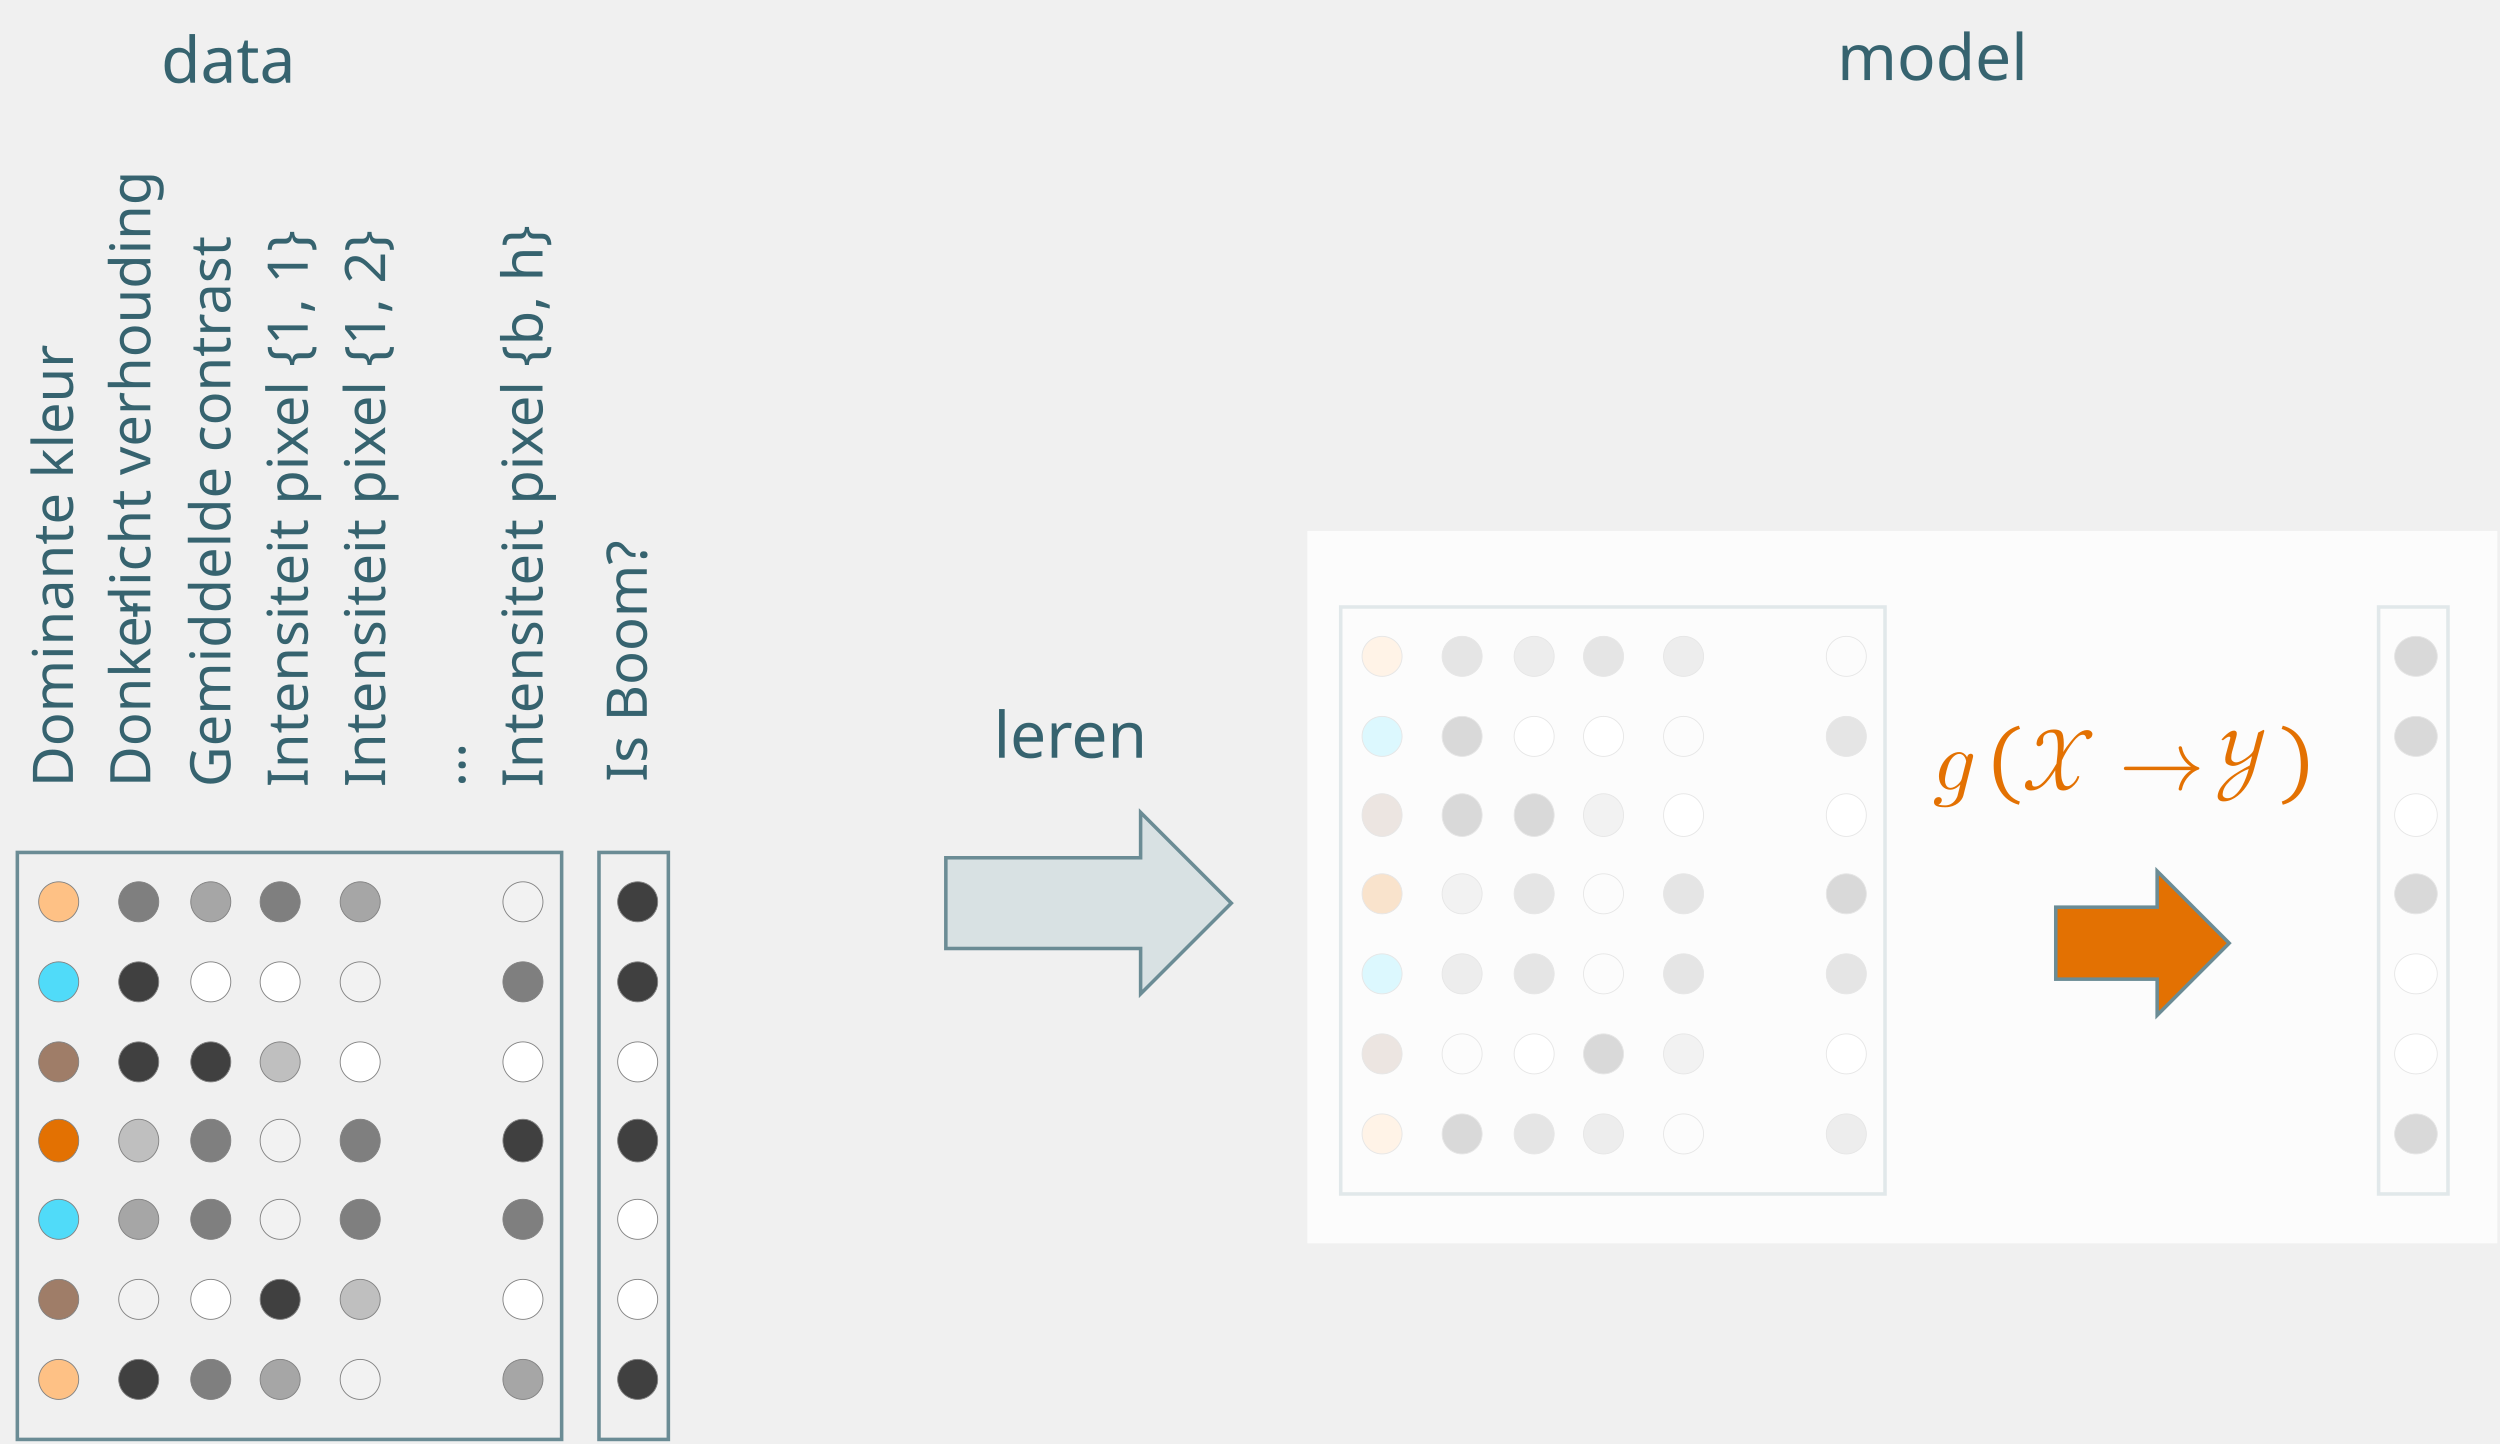
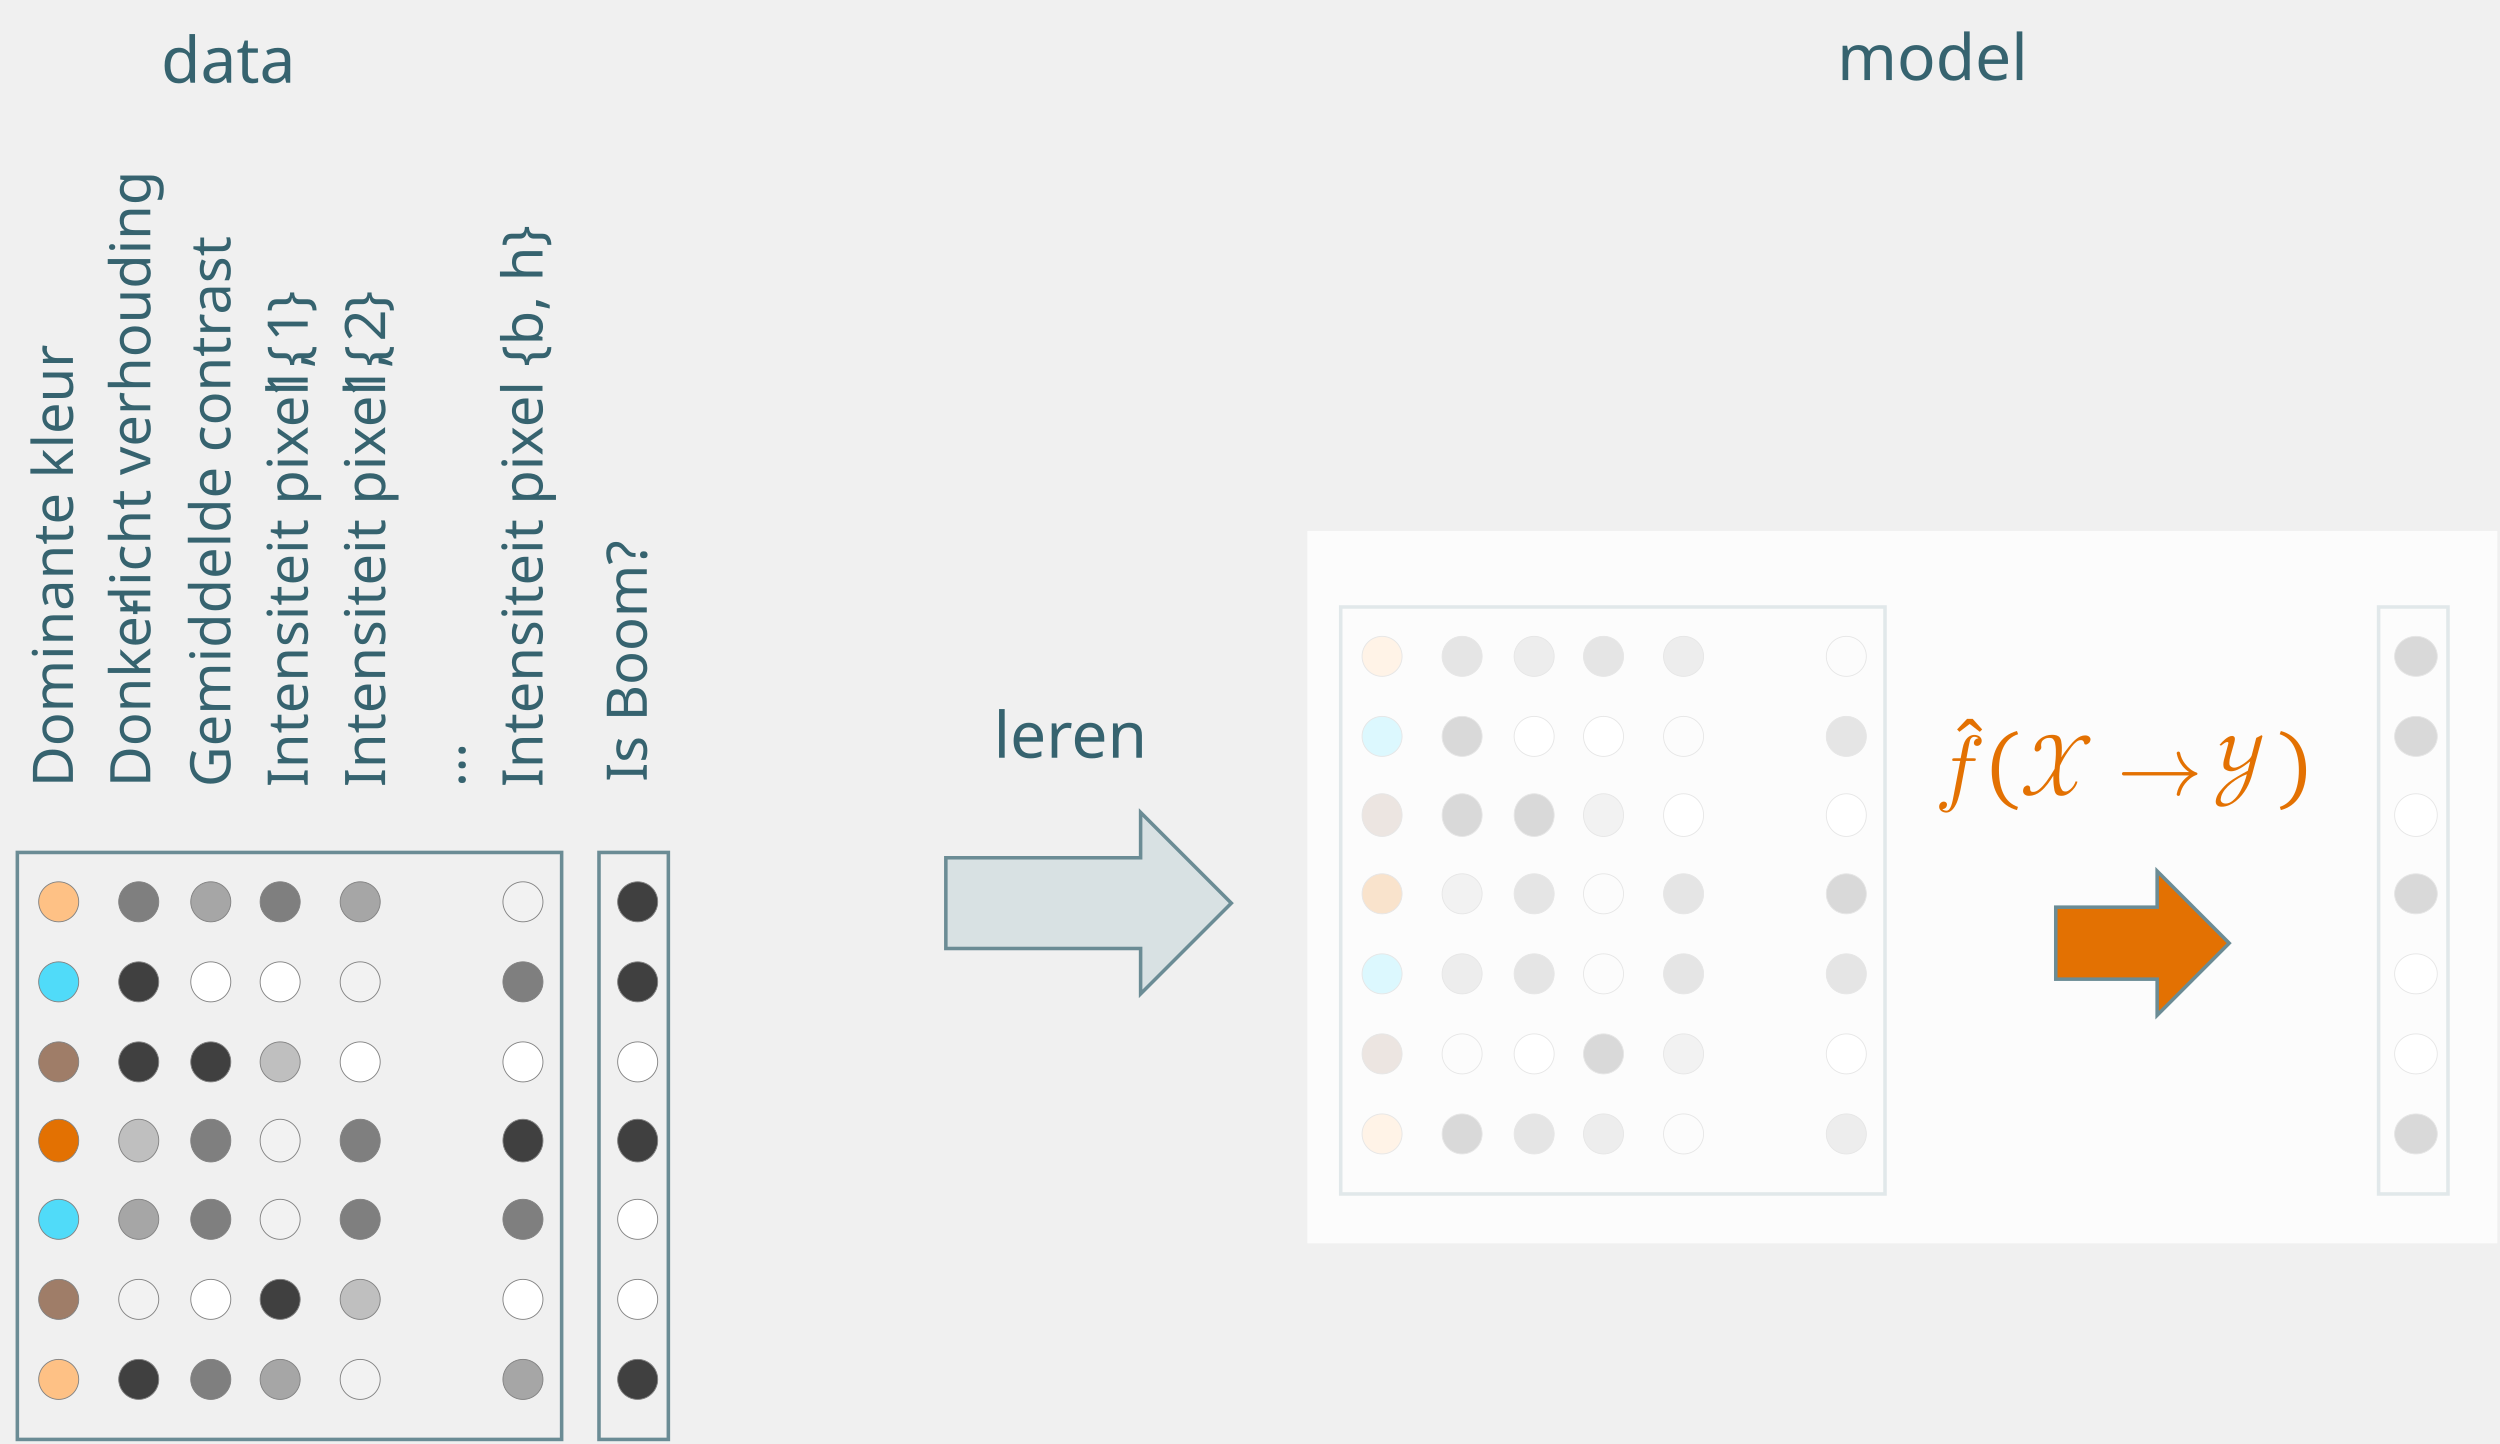
<svg xmlns="http://www.w3.org/2000/svg" width="937" height="541" overflow="hidden">
  <defs>
    <clipPath id="clip0">
-       <path d="M271 33 1208 33 1208 574 271 574Z" fill-rule="evenodd" clip-rule="evenodd" />
+       <rect x="271" y="33" width="937" height="541" />
    </clipPath>
  </defs>
  <g clip-path="url(#clip0)" transform="translate(-271 -33)">
    <rect x="277.5" y="352.5" width="204" height="220" stroke="#6B8C95" stroke-width="1.333" stroke-miterlimit="8" fill="none" />
    <text fill="#36636F" font-family="Calibri,Calibri_MSFontService,sans-serif" font-weight="400" font-size="21" transform="matrix(-1.83697e-16 -1 1 -1.83697e-16 298.329 328)">Dominante kleur<tspan x="-5.32721e-15" y="29">Donker</tspan>
-       <tspan x="63" y="29">-</tspan>
+       <tspan x="64" y="29">-</tspan>
      <tspan x="70" y="29">licht verhouding</tspan>
      <tspan x="-1.08381e-14" y="59">Gemiddelde contrast</tspan>
-       <tspan x="-1.61653e-14" y="88">Intensiteit pixel {1, 1}</tspan>
-       <tspan x="-2.14926e-14" y="117">Intensiteit pixel {1, 2}</tspan>
+       <tspan x="-1.61653e-14" y="88">Intensiteit pixel {</tspan>
+       <tspan x="146" y="88">1</tspan>
+       <tspan x="157" y="88">, </tspan>
+       <tspan x="167" y="88">1</tspan>
+       <tspan x="178" y="88">}</tspan>
+       <tspan x="-2.14926e-14" y="117">Intensiteit pixel {</tspan>
+       <tspan x="146" y="117">1</tspan>
+       <tspan x="157" y="117">, </tspan>
+       <tspan x="167" y="117">2</tspan>
+       <tspan x="178" y="117">}</tspan>
      <tspan x="-2.70035e-14" y="147">…</tspan>
      <tspan x="-3.23307e-14" y="176">Intensiteit pixel {b, h}</tspan>
    </text>
    <path d="M285.5 371C285.5 366.858 288.858 363.5 293 363.5 297.142 363.5 300.5 366.858 300.5 371 300.5 375.142 297.142 378.5 293 378.5 288.858 378.5 285.5 375.142 285.5 371Z" stroke="#7F7F7F" stroke-width="0.333" stroke-miterlimit="8" fill="#FEC185" fill-rule="evenodd" />
    <path d="M285.5 401C285.5 396.858 288.858 393.5 293 393.5 297.142 393.5 300.5 396.858 300.5 401 300.5 405.142 297.142 408.5 293 408.5 288.858 408.5 285.5 405.142 285.5 401Z" stroke="#7F7F7F" stroke-width="0.333" stroke-miterlimit="8" fill="#50DBF9" fill-rule="evenodd" />
    <path d="M285.5 431C285.5 426.858 288.858 423.5 293 423.5 297.142 423.5 300.5 426.858 300.5 431 300.5 435.142 297.142 438.5 293 438.5 288.858 438.5 285.5 435.142 285.5 431Z" stroke="#7F7F7F" stroke-width="0.333" stroke-miterlimit="8" fill="#9F7D68" fill-rule="evenodd" />
    <path d="M285.5 460.5C285.5 456.082 288.858 452.5 293 452.5 297.142 452.5 300.5 456.082 300.5 460.5 300.5 464.918 297.142 468.5 293 468.5 288.858 468.5 285.5 464.918 285.5 460.5Z" stroke="#7F7F7F" stroke-width="0.333" stroke-miterlimit="8" fill="#E37102" fill-rule="evenodd" />
    <path d="M285.5 490C285.5 485.858 288.858 482.5 293 482.5 297.142 482.5 300.5 485.858 300.5 490 300.5 494.142 297.142 497.5 293 497.5 288.858 497.5 285.5 494.142 285.5 490Z" stroke="#7F7F7F" stroke-width="0.333" stroke-miterlimit="8" fill="#50DBF9" fill-rule="evenodd" />
    <path d="M285.5 520C285.5 515.858 288.858 512.5 293 512.5 297.142 512.5 300.5 515.858 300.5 520 300.5 524.142 297.142 527.5 293 527.5 288.858 527.5 285.5 524.142 285.5 520Z" stroke="#7F7F7F" stroke-width="0.333" stroke-miterlimit="8" fill="#9F7D68" fill-rule="evenodd" />
    <path d="M285.5 550C285.5 545.858 288.858 542.5 293 542.5 297.142 542.5 300.5 545.858 300.5 550 300.5 554.142 297.142 557.5 293 557.5 288.858 557.5 285.5 554.142 285.5 550Z" stroke="#7F7F7F" stroke-width="0.333" stroke-miterlimit="8" fill="#FEC185" fill-rule="evenodd" />
    <path d="M315.5 371C315.5 366.858 318.858 363.5 323 363.5 327.142 363.5 330.5 366.858 330.5 371 330.5 375.142 327.142 378.5 323 378.5 318.858 378.5 315.5 375.142 315.5 371Z" stroke="#7F7F7F" stroke-width="0.333" stroke-miterlimit="8" fill="#7F7F7F" fill-rule="evenodd" />
    <path d="M315.5 401C315.5 396.858 318.858 393.5 323 393.5 327.142 393.5 330.5 396.858 330.5 401 330.5 405.142 327.142 408.5 323 408.5 318.858 408.5 315.5 405.142 315.5 401Z" stroke="#7F7F7F" stroke-width="0.333" stroke-miterlimit="8" fill="#404040" fill-rule="evenodd" />
    <path d="M315.5 431C315.5 426.858 318.858 423.5 323 423.5 327.142 423.5 330.5 426.858 330.5 431 330.5 435.142 327.142 438.5 323 438.5 318.858 438.5 315.5 435.142 315.5 431Z" stroke="#7F7F7F" stroke-width="0.333" stroke-miterlimit="8" fill="#404040" fill-rule="evenodd" />
    <path d="M315.5 460.5C315.5 456.082 318.858 452.5 323 452.5 327.142 452.5 330.5 456.082 330.5 460.5 330.5 464.918 327.142 468.5 323 468.5 318.858 468.5 315.5 464.918 315.5 460.5Z" stroke="#7F7F7F" stroke-width="0.333" stroke-miterlimit="8" fill="#BFBFBF" fill-rule="evenodd" />
    <path d="M315.5 490C315.5 485.858 318.858 482.5 323 482.5 327.142 482.5 330.5 485.858 330.5 490 330.5 494.142 327.142 497.5 323 497.5 318.858 497.5 315.5 494.142 315.5 490Z" stroke="#7F7F7F" stroke-width="0.333" stroke-miterlimit="8" fill="#A6A6A6" fill-rule="evenodd" />
    <path d="M315.5 520C315.5 515.858 318.858 512.5 323 512.5 327.142 512.5 330.5 515.858 330.5 520 330.5 524.142 327.142 527.5 323 527.5 318.858 527.5 315.5 524.142 315.5 520Z" stroke="#7F7F7F" stroke-width="0.333" stroke-miterlimit="8" fill="#F2F2F2" fill-rule="evenodd" />
    <path d="M315.5 550C315.5 545.858 318.858 542.5 323 542.5 327.142 542.5 330.5 545.858 330.5 550 330.5 554.142 327.142 557.5 323 557.5 318.858 557.5 315.5 554.142 315.5 550Z" stroke="#7F7F7F" stroke-width="0.333" stroke-miterlimit="8" fill="#404040" fill-rule="evenodd" />
    <path d="M342.5 371C342.5 366.858 345.858 363.5 350 363.5 354.142 363.5 357.5 366.858 357.5 371 357.5 375.142 354.142 378.5 350 378.5 345.858 378.5 342.5 375.142 342.5 371Z" stroke="#7F7F7F" stroke-width="0.333" stroke-miterlimit="8" fill="#A6A6A6" fill-rule="evenodd" />
    <path d="M342.5 401C342.5 396.858 345.858 393.5 350 393.5 354.142 393.5 357.5 396.858 357.5 401 357.5 405.142 354.142 408.5 350 408.5 345.858 408.5 342.5 405.142 342.5 401Z" stroke="#7F7F7F" stroke-width="0.333" stroke-miterlimit="8" fill="#FFFFFF" fill-rule="evenodd" />
    <path d="M342.5 431C342.5 426.858 345.858 423.5 350 423.5 354.142 423.5 357.5 426.858 357.5 431 357.5 435.142 354.142 438.5 350 438.5 345.858 438.5 342.5 435.142 342.5 431Z" stroke="#7F7F7F" stroke-width="0.333" stroke-miterlimit="8" fill="#404040" fill-rule="evenodd" />
    <path d="M342.5 460.5C342.5 456.082 345.858 452.5 350 452.5 354.142 452.5 357.5 456.082 357.5 460.5 357.5 464.918 354.142 468.5 350 468.5 345.858 468.5 342.5 464.918 342.5 460.5Z" stroke="#7F7F7F" stroke-width="0.333" stroke-miterlimit="8" fill="#7F7F7F" fill-rule="evenodd" />
    <path d="M342.5 490C342.5 485.858 345.858 482.5 350 482.5 354.142 482.5 357.5 485.858 357.5 490 357.5 494.142 354.142 497.5 350 497.5 345.858 497.5 342.5 494.142 342.5 490Z" stroke="#7F7F7F" stroke-width="0.333" stroke-miterlimit="8" fill="#7F7F7F" fill-rule="evenodd" />
    <path d="M342.5 520C342.5 515.858 345.858 512.5 350 512.5 354.142 512.5 357.5 515.858 357.5 520 357.5 524.142 354.142 527.5 350 527.5 345.858 527.5 342.5 524.142 342.5 520Z" stroke="#7F7F7F" stroke-width="0.333" stroke-miterlimit="8" fill="#FFFFFF" fill-rule="evenodd" />
    <path d="M342.5 550C342.5 545.858 345.858 542.5 350 542.5 354.142 542.5 357.5 545.858 357.5 550 357.5 554.142 354.142 557.5 350 557.5 345.858 557.5 342.5 554.142 342.5 550Z" stroke="#7F7F7F" stroke-width="0.333" stroke-miterlimit="8" fill="#7F7F7F" fill-rule="evenodd" />
    <path d="M368.5 371C368.5 366.858 371.858 363.5 376 363.5 380.142 363.5 383.5 366.858 383.5 371 383.5 375.142 380.142 378.5 376 378.5 371.858 378.5 368.5 375.142 368.5 371Z" stroke="#7F7F7F" stroke-width="0.333" stroke-miterlimit="8" fill="#7F7F7F" fill-rule="evenodd" />
    <path d="M368.5 401C368.5 396.858 371.858 393.5 376 393.5 380.142 393.5 383.5 396.858 383.5 401 383.5 405.142 380.142 408.5 376 408.5 371.858 408.5 368.5 405.142 368.5 401Z" stroke="#7F7F7F" stroke-width="0.333" stroke-miterlimit="8" fill="#FFFFFF" fill-rule="evenodd" />
    <path d="M368.5 431C368.5 426.858 371.858 423.5 376 423.5 380.142 423.5 383.5 426.858 383.5 431 383.5 435.142 380.142 438.5 376 438.5 371.858 438.5 368.5 435.142 368.5 431Z" stroke="#7F7F7F" stroke-width="0.333" stroke-miterlimit="8" fill="#BFBFBF" fill-rule="evenodd" />
    <path d="M368.5 460.5C368.5 456.082 371.858 452.5 376 452.5 380.142 452.5 383.5 456.082 383.5 460.5 383.5 464.918 380.142 468.5 376 468.5 371.858 468.5 368.5 464.918 368.5 460.5Z" stroke="#7F7F7F" stroke-width="0.333" stroke-miterlimit="8" fill="#F2F2F2" fill-rule="evenodd" />
    <path d="M368.5 490C368.5 485.858 371.858 482.5 376 482.5 380.142 482.5 383.5 485.858 383.5 490 383.5 494.142 380.142 497.5 376 497.5 371.858 497.5 368.5 494.142 368.5 490Z" stroke="#7F7F7F" stroke-width="0.333" stroke-miterlimit="8" fill="#F2F2F2" fill-rule="evenodd" />
    <path d="M368.5 520C368.5 515.858 371.858 512.5 376 512.5 380.142 512.5 383.5 515.858 383.5 520 383.5 524.142 380.142 527.5 376 527.5 371.858 527.5 368.5 524.142 368.5 520Z" stroke="#7F7F7F" stroke-width="0.333" stroke-miterlimit="8" fill="#404040" fill-rule="evenodd" />
    <path d="M368.5 550C368.5 545.858 371.858 542.5 376 542.5 380.142 542.5 383.5 545.858 383.5 550 383.5 554.142 380.142 557.5 376 557.5 371.858 557.5 368.5 554.142 368.5 550Z" stroke="#7F7F7F" stroke-width="0.333" stroke-miterlimit="8" fill="#A6A6A6" fill-rule="evenodd" />
    <path d="M398.5 371C398.5 366.858 401.858 363.5 406 363.5 410.142 363.5 413.5 366.858 413.5 371 413.5 375.142 410.142 378.5 406 378.5 401.858 378.5 398.5 375.142 398.5 371Z" stroke="#7F7F7F" stroke-width="0.333" stroke-miterlimit="8" fill="#A6A6A6" fill-rule="evenodd" />
    <path d="M398.5 401C398.5 396.858 401.858 393.5 406 393.5 410.142 393.5 413.5 396.858 413.5 401 413.5 405.142 410.142 408.5 406 408.5 401.858 408.5 398.5 405.142 398.5 401Z" stroke="#7F7F7F" stroke-width="0.333" stroke-miterlimit="8" fill="#F2F2F2" fill-rule="evenodd" />
    <path d="M398.5 431C398.5 426.858 401.858 423.5 406 423.5 410.142 423.5 413.5 426.858 413.5 431 413.5 435.142 410.142 438.5 406 438.5 401.858 438.5 398.5 435.142 398.5 431Z" stroke="#7F7F7F" stroke-width="0.333" stroke-miterlimit="8" fill="#FFFFFF" fill-rule="evenodd" />
    <path d="M398.5 460.5C398.5 456.082 401.858 452.5 406 452.5 410.142 452.5 413.5 456.082 413.5 460.5 413.5 464.918 410.142 468.5 406 468.5 401.858 468.5 398.5 464.918 398.5 460.5Z" stroke="#7F7F7F" stroke-width="0.333" stroke-miterlimit="8" fill="#7F7F7F" fill-rule="evenodd" />
    <path d="M398.5 490C398.5 485.858 401.858 482.5 406 482.5 410.142 482.5 413.5 485.858 413.5 490 413.5 494.142 410.142 497.5 406 497.5 401.858 497.5 398.5 494.142 398.5 490Z" stroke="#7F7F7F" stroke-width="0.333" stroke-miterlimit="8" fill="#7F7F7F" fill-rule="evenodd" />
    <path d="M398.5 520C398.5 515.858 401.858 512.5 406 512.5 410.142 512.5 413.5 515.858 413.5 520 413.5 524.142 410.142 527.5 406 527.5 401.858 527.5 398.5 524.142 398.5 520Z" stroke="#7F7F7F" stroke-width="0.333" stroke-miterlimit="8" fill="#BFBFBF" fill-rule="evenodd" />
    <path d="M398.5 550C398.5 545.858 401.858 542.5 406 542.5 410.142 542.5 413.5 545.858 413.5 550 413.5 554.142 410.142 557.5 406 557.5 401.858 557.5 398.5 554.142 398.5 550Z" stroke="#7F7F7F" stroke-width="0.333" stroke-miterlimit="8" fill="#F2F2F2" fill-rule="evenodd" />
    <path d="M459.5 371C459.5 366.858 462.858 363.5 467 363.5 471.142 363.5 474.5 366.858 474.5 371 474.5 375.142 471.142 378.5 467 378.5 462.858 378.5 459.5 375.142 459.5 371Z" stroke="#7F7F7F" stroke-width="0.333" stroke-miterlimit="8" fill="#F2F2F2" fill-rule="evenodd" />
    <path d="M459.5 401C459.5 396.858 462.858 393.5 467 393.5 471.142 393.5 474.5 396.858 474.5 401 474.5 405.142 471.142 408.5 467 408.5 462.858 408.5 459.5 405.142 459.5 401Z" stroke="#7F7F7F" stroke-width="0.333" stroke-miterlimit="8" fill="#7F7F7F" fill-rule="evenodd" />
    <path d="M459.5 431C459.5 426.858 462.858 423.5 467 423.5 471.142 423.5 474.5 426.858 474.5 431 474.5 435.142 471.142 438.5 467 438.5 462.858 438.5 459.5 435.142 459.5 431Z" stroke="#7F7F7F" stroke-width="0.333" stroke-miterlimit="8" fill="#FFFFFF" fill-rule="evenodd" />
    <path d="M459.5 460.5C459.5 456.082 462.858 452.5 467 452.5 471.142 452.5 474.5 456.082 474.5 460.5 474.5 464.918 471.142 468.5 467 468.5 462.858 468.5 459.5 464.918 459.5 460.5Z" stroke="#7F7F7F" stroke-width="0.333" stroke-miterlimit="8" fill="#404040" fill-rule="evenodd" />
    <path d="M459.5 490C459.5 485.858 462.858 482.5 467 482.5 471.142 482.5 474.5 485.858 474.5 490 474.5 494.142 471.142 497.5 467 497.5 462.858 497.5 459.5 494.142 459.5 490Z" stroke="#7F7F7F" stroke-width="0.333" stroke-miterlimit="8" fill="#7F7F7F" fill-rule="evenodd" />
    <path d="M459.5 520C459.5 515.858 462.858 512.5 467 512.5 471.142 512.5 474.5 515.858 474.5 520 474.5 524.142 471.142 527.5 467 527.5 462.858 527.5 459.5 524.142 459.5 520Z" stroke="#7F7F7F" stroke-width="0.333" stroke-miterlimit="8" fill="#FFFFFF" fill-rule="evenodd" />
    <path d="M459.5 550C459.5 545.858 462.858 542.5 467 542.5 471.142 542.5 474.5 545.858 474.5 550 474.5 554.142 471.142 557.5 467 557.5 462.858 557.5 459.5 554.142 459.5 550Z" stroke="#7F7F7F" stroke-width="0.333" stroke-miterlimit="8" fill="#A6A6A6" fill-rule="evenodd" />
    <path d="M625.5 354.5 698.5 354.5 698.5 337.5 732.5 371.5 698.5 405.5 698.5 388.5 625.5 388.5Z" stroke="#6B8C95" stroke-width="1.333" stroke-miterlimit="8" fill="#D8E1E3" fill-rule="evenodd" />
    <text fill="#36636F" font-family="Calibri,Calibri_MSFontService,sans-serif" font-weight="400" font-size="24" transform="translate(643.397 317)">leren<tspan x="-312.017" y="-253">data</tspan>
      <tspan x="316.158" y="-254">model</tspan>
    </text>
    <rect x="495.5" y="352.5" width="26" height="220" stroke="#6B8C95" stroke-width="1.333" stroke-miterlimit="8" fill="none" />
    <path d="M502.5 371C502.5 366.858 505.858 363.5 510 363.5 514.142 363.5 517.5 366.858 517.5 371 517.5 375.142 514.142 378.5 510 378.5 505.858 378.5 502.5 375.142 502.5 371Z" stroke="#7F7F7F" stroke-width="0.333" stroke-miterlimit="8" fill="#404040" fill-rule="evenodd" />
    <path d="M502.5 401C502.5 396.858 505.858 393.5 510 393.5 514.142 393.5 517.5 396.858 517.5 401 517.5 405.142 514.142 408.5 510 408.5 505.858 408.5 502.5 405.142 502.5 401Z" stroke="#7F7F7F" stroke-width="0.333" stroke-miterlimit="8" fill="#404040" fill-rule="evenodd" />
    <path d="M502.5 431C502.5 426.858 505.858 423.5 510 423.5 514.142 423.5 517.5 426.858 517.5 431 517.5 435.142 514.142 438.5 510 438.5 505.858 438.5 502.5 435.142 502.5 431Z" stroke="#7F7F7F" stroke-width="0.333" stroke-miterlimit="8" fill="#FFFFFF" fill-rule="evenodd" />
    <path d="M502.5 460.5C502.5 456.082 505.858 452.5 510 452.5 514.142 452.5 517.5 456.082 517.5 460.5 517.5 464.918 514.142 468.5 510 468.5 505.858 468.5 502.5 464.918 502.5 460.5Z" stroke="#7F7F7F" stroke-width="0.333" stroke-miterlimit="8" fill="#404040" fill-rule="evenodd" />
    <path d="M502.5 490C502.5 485.858 505.858 482.5 510 482.5 514.142 482.5 517.5 485.858 517.5 490 517.5 494.142 514.142 497.5 510 497.5 505.858 497.5 502.5 494.142 502.5 490Z" stroke="#7F7F7F" stroke-width="0.333" stroke-miterlimit="8" fill="#FFFFFF" fill-rule="evenodd" />
    <path d="M502.5 520C502.5 515.858 505.858 512.5 510 512.5 514.142 512.5 517.5 515.858 517.5 520 517.5 524.142 514.142 527.5 510 527.5 505.858 527.5 502.5 524.142 502.5 520Z" stroke="#7F7F7F" stroke-width="0.333" stroke-miterlimit="8" fill="#FFFFFF" fill-rule="evenodd" />
    <path d="M502.5 550C502.5 545.858 505.858 542.5 510 542.5 514.142 542.5 517.5 545.858 517.5 550 517.5 554.142 514.142 557.5 510 557.5 505.858 557.5 502.5 554.142 502.5 550Z" stroke="#7F7F7F" stroke-width="0.333" stroke-miterlimit="8" fill="#404040" fill-rule="evenodd" />
    <text fill="#36636F" font-family="Calibri,Calibri_MSFontService,sans-serif" font-weight="400" font-size="21" transform="matrix(-1.83697e-16 -1 1 -1.83697e-16 513.416 326)">Is Boom?</text>
    <rect x="773.5" y="260.5" width="204" height="220" stroke="#6B8C95" stroke-width="1.333" stroke-miterlimit="8" fill="none" />
    <path d="M781.5 279C781.5 274.858 784.858 271.5 789 271.5 793.142 271.5 796.5 274.858 796.5 279 796.5 283.142 793.142 286.5 789 286.5 784.858 286.5 781.5 283.142 781.5 279Z" stroke="#7F7F7F" stroke-width="0.333" stroke-miterlimit="8" fill="#FEC185" fill-rule="evenodd" />
    <path d="M781.5 309C781.5 304.858 784.858 301.5 789 301.5 793.142 301.5 796.5 304.858 796.5 309 796.5 313.142 793.142 316.5 789 316.5 784.858 316.5 781.5 313.142 781.5 309Z" stroke="#7F7F7F" stroke-width="0.333" stroke-miterlimit="8" fill="#50DBF9" fill-rule="evenodd" />
    <path d="M781.5 338.5C781.5 334.082 784.858 330.5 789 330.5 793.142 330.5 796.5 334.082 796.5 338.5 796.5 342.918 793.142 346.5 789 346.5 784.858 346.5 781.5 342.918 781.5 338.5Z" stroke="#7F7F7F" stroke-width="0.333" stroke-miterlimit="8" fill="#9F7D68" fill-rule="evenodd" />
    <path d="M781.5 368C781.5 363.858 784.858 360.5 789 360.5 793.142 360.5 796.5 363.858 796.5 368 796.5 372.142 793.142 375.5 789 375.5 784.858 375.5 781.5 372.142 781.5 368Z" stroke="#7F7F7F" stroke-width="0.333" stroke-miterlimit="8" fill="#E37102" fill-rule="evenodd" />
    <path d="M781.5 398C781.5 393.858 784.858 390.5 789 390.5 793.142 390.5 796.5 393.858 796.5 398 796.5 402.142 793.142 405.5 789 405.5 784.858 405.5 781.5 402.142 781.5 398Z" stroke="#7F7F7F" stroke-width="0.333" stroke-miterlimit="8" fill="#50DBF9" fill-rule="evenodd" />
    <path d="M781.5 428C781.5 423.858 784.858 420.5 789 420.5 793.142 420.5 796.5 423.858 796.5 428 796.5 432.142 793.142 435.5 789 435.5 784.858 435.5 781.5 432.142 781.5 428Z" stroke="#7F7F7F" stroke-width="0.333" stroke-miterlimit="8" fill="#9F7D68" fill-rule="evenodd" />
    <path d="M781.5 458C781.5 453.858 784.858 450.5 789 450.5 793.142 450.5 796.5 453.858 796.5 458 796.5 462.142 793.142 465.5 789 465.5 784.858 465.5 781.5 462.142 781.5 458Z" stroke="#7F7F7F" stroke-width="0.333" stroke-miterlimit="8" fill="#FEC185" fill-rule="evenodd" />
    <path d="M811.5 279C811.5 274.858 814.858 271.5 819 271.5 823.142 271.5 826.5 274.858 826.5 279 826.5 283.142 823.142 286.5 819 286.5 814.858 286.5 811.5 283.142 811.5 279Z" stroke="#7F7F7F" stroke-width="0.333" stroke-miterlimit="8" fill="#7F7F7F" fill-rule="evenodd" />
    <path d="M811.5 309C811.5 304.858 814.858 301.5 819 301.5 823.142 301.5 826.5 304.858 826.5 309 826.5 313.142 823.142 316.5 819 316.5 814.858 316.5 811.5 313.142 811.5 309Z" stroke="#7F7F7F" stroke-width="0.333" stroke-miterlimit="8" fill="#404040" fill-rule="evenodd" />
    <path d="M811.5 338.5C811.5 334.082 814.858 330.5 819 330.5 823.142 330.5 826.5 334.082 826.5 338.5 826.5 342.918 823.142 346.5 819 346.5 814.858 346.5 811.5 342.918 811.5 338.5Z" stroke="#7F7F7F" stroke-width="0.333" stroke-miterlimit="8" fill="#404040" fill-rule="evenodd" />
    <path d="M811.5 368C811.5 363.858 814.858 360.5 819 360.5 823.142 360.5 826.5 363.858 826.5 368 826.5 372.142 823.142 375.5 819 375.5 814.858 375.5 811.5 372.142 811.5 368Z" stroke="#7F7F7F" stroke-width="0.333" stroke-miterlimit="8" fill="#BFBFBF" fill-rule="evenodd" />
    <path d="M811.5 398C811.5 393.858 814.858 390.5 819 390.5 823.142 390.5 826.5 393.858 826.5 398 826.5 402.142 823.142 405.5 819 405.5 814.858 405.5 811.5 402.142 811.5 398Z" stroke="#7F7F7F" stroke-width="0.333" stroke-miterlimit="8" fill="#A6A6A6" fill-rule="evenodd" />
    <path d="M811.5 428C811.5 423.858 814.858 420.5 819 420.5 823.142 420.5 826.5 423.858 826.5 428 826.5 432.142 823.142 435.5 819 435.5 814.858 435.5 811.5 432.142 811.5 428Z" stroke="#7F7F7F" stroke-width="0.333" stroke-miterlimit="8" fill="#F2F2F2" fill-rule="evenodd" />
    <path d="M811.5 458C811.5 453.858 814.858 450.5 819 450.5 823.142 450.5 826.5 453.858 826.5 458 826.5 462.142 823.142 465.5 819 465.5 814.858 465.5 811.5 462.142 811.5 458Z" stroke="#7F7F7F" stroke-width="0.333" stroke-miterlimit="8" fill="#404040" fill-rule="evenodd" />
    <path d="M838.5 279C838.5 274.858 841.858 271.5 846 271.5 850.142 271.5 853.5 274.858 853.5 279 853.5 283.142 850.142 286.5 846 286.5 841.858 286.5 838.5 283.142 838.5 279Z" stroke="#7F7F7F" stroke-width="0.333" stroke-miterlimit="8" fill="#A6A6A6" fill-rule="evenodd" />
    <path d="M838.5 309C838.5 304.858 841.858 301.5 846 301.5 850.142 301.5 853.5 304.858 853.5 309 853.5 313.142 850.142 316.5 846 316.5 841.858 316.5 838.5 313.142 838.5 309Z" stroke="#7F7F7F" stroke-width="0.333" stroke-miterlimit="8" fill="#FFFFFF" fill-rule="evenodd" />
    <path d="M838.5 338.5C838.5 334.082 841.858 330.5 846 330.5 850.142 330.5 853.5 334.082 853.5 338.5 853.5 342.918 850.142 346.5 846 346.5 841.858 346.5 838.5 342.918 838.5 338.5Z" stroke="#7F7F7F" stroke-width="0.333" stroke-miterlimit="8" fill="#404040" fill-rule="evenodd" />
    <path d="M838.5 368C838.5 363.858 841.858 360.5 846 360.5 850.142 360.5 853.5 363.858 853.5 368 853.5 372.142 850.142 375.5 846 375.5 841.858 375.5 838.5 372.142 838.5 368Z" stroke="#7F7F7F" stroke-width="0.333" stroke-miterlimit="8" fill="#7F7F7F" fill-rule="evenodd" />
    <path d="M838.5 398C838.5 393.858 841.858 390.5 846 390.5 850.142 390.5 853.5 393.858 853.5 398 853.5 402.142 850.142 405.5 846 405.5 841.858 405.5 838.5 402.142 838.5 398Z" stroke="#7F7F7F" stroke-width="0.333" stroke-miterlimit="8" fill="#7F7F7F" fill-rule="evenodd" />
    <path d="M838.5 428C838.5 423.858 841.858 420.5 846 420.5 850.142 420.5 853.5 423.858 853.5 428 853.5 432.142 850.142 435.5 846 435.5 841.858 435.5 838.5 432.142 838.5 428Z" stroke="#7F7F7F" stroke-width="0.333" stroke-miterlimit="8" fill="#FFFFFF" fill-rule="evenodd" />
    <path d="M838.5 458C838.5 453.858 841.858 450.5 846 450.5 850.142 450.5 853.5 453.858 853.5 458 853.5 462.142 850.142 465.5 846 465.5 841.858 465.5 838.5 462.142 838.5 458Z" stroke="#7F7F7F" stroke-width="0.333" stroke-miterlimit="8" fill="#7F7F7F" fill-rule="evenodd" />
    <path d="M864.5 279C864.5 274.858 867.858 271.5 872 271.5 876.142 271.5 879.5 274.858 879.5 279 879.5 283.142 876.142 286.5 872 286.5 867.858 286.5 864.5 283.142 864.5 279Z" stroke="#7F7F7F" stroke-width="0.333" stroke-miterlimit="8" fill="#7F7F7F" fill-rule="evenodd" />
    <path d="M864.5 309C864.5 304.858 867.858 301.5 872 301.5 876.142 301.5 879.5 304.858 879.5 309 879.5 313.142 876.142 316.5 872 316.5 867.858 316.5 864.5 313.142 864.5 309Z" stroke="#7F7F7F" stroke-width="0.333" stroke-miterlimit="8" fill="#FFFFFF" fill-rule="evenodd" />
    <path d="M864.5 338.5C864.5 334.082 867.858 330.5 872 330.5 876.142 330.5 879.5 334.082 879.5 338.5 879.5 342.918 876.142 346.5 872 346.5 867.858 346.5 864.5 342.918 864.5 338.5Z" stroke="#7F7F7F" stroke-width="0.333" stroke-miterlimit="8" fill="#BFBFBF" fill-rule="evenodd" />
    <path d="M864.5 368C864.5 363.858 867.858 360.5 872 360.5 876.142 360.5 879.5 363.858 879.5 368 879.5 372.142 876.142 375.5 872 375.5 867.858 375.5 864.5 372.142 864.5 368Z" stroke="#7F7F7F" stroke-width="0.333" stroke-miterlimit="8" fill="#F2F2F2" fill-rule="evenodd" />
    <path d="M864.5 398C864.5 393.858 867.858 390.5 872 390.5 876.142 390.5 879.5 393.858 879.5 398 879.5 402.142 876.142 405.5 872 405.5 867.858 405.5 864.5 402.142 864.5 398Z" stroke="#7F7F7F" stroke-width="0.333" stroke-miterlimit="8" fill="#F2F2F2" fill-rule="evenodd" />
    <path d="M864.5 428C864.5 423.858 867.858 420.5 872 420.5 876.142 420.5 879.5 423.858 879.5 428 879.5 432.142 876.142 435.5 872 435.5 867.858 435.5 864.5 432.142 864.5 428Z" stroke="#7F7F7F" stroke-width="0.333" stroke-miterlimit="8" fill="#404040" fill-rule="evenodd" />
    <path d="M864.5 458C864.5 453.858 867.858 450.5 872 450.5 876.142 450.5 879.5 453.858 879.5 458 879.5 462.142 876.142 465.5 872 465.5 867.858 465.5 864.5 462.142 864.5 458Z" stroke="#7F7F7F" stroke-width="0.333" stroke-miterlimit="8" fill="#A6A6A6" fill-rule="evenodd" />
    <path d="M894.5 279C894.5 274.858 897.858 271.5 902 271.5 906.142 271.5 909.5 274.858 909.5 279 909.5 283.142 906.142 286.5 902 286.5 897.858 286.5 894.5 283.142 894.5 279Z" stroke="#7F7F7F" stroke-width="0.333" stroke-miterlimit="8" fill="#A6A6A6" fill-rule="evenodd" />
    <path d="M894.5 309C894.5 304.858 897.858 301.5 902 301.5 906.142 301.5 909.5 304.858 909.5 309 909.5 313.142 906.142 316.5 902 316.5 897.858 316.5 894.5 313.142 894.5 309Z" stroke="#7F7F7F" stroke-width="0.333" stroke-miterlimit="8" fill="#F2F2F2" fill-rule="evenodd" />
    <path d="M894.5 338.5C894.5 334.082 897.858 330.5 902 330.5 906.142 330.5 909.5 334.082 909.5 338.5 909.5 342.918 906.142 346.5 902 346.5 897.858 346.5 894.5 342.918 894.5 338.5Z" stroke="#7F7F7F" stroke-width="0.333" stroke-miterlimit="8" fill="#FFFFFF" fill-rule="evenodd" />
    <path d="M894.5 368C894.5 363.858 897.858 360.5 902 360.5 906.142 360.5 909.5 363.858 909.5 368 909.5 372.142 906.142 375.5 902 375.5 897.858 375.5 894.5 372.142 894.5 368Z" stroke="#7F7F7F" stroke-width="0.333" stroke-miterlimit="8" fill="#7F7F7F" fill-rule="evenodd" />
    <path d="M894.5 398C894.5 393.858 897.858 390.5 902 390.5 906.142 390.5 909.5 393.858 909.5 398 909.5 402.142 906.142 405.5 902 405.5 897.858 405.5 894.5 402.142 894.5 398Z" stroke="#7F7F7F" stroke-width="0.333" stroke-miterlimit="8" fill="#7F7F7F" fill-rule="evenodd" />
    <path d="M894.5 428C894.5 423.858 897.858 420.5 902 420.5 906.142 420.5 909.5 423.858 909.5 428 909.5 432.142 906.142 435.5 902 435.5 897.858 435.5 894.5 432.142 894.5 428Z" stroke="#7F7F7F" stroke-width="0.333" stroke-miterlimit="8" fill="#BFBFBF" fill-rule="evenodd" />
    <path d="M894.5 458C894.5 453.858 897.858 450.5 902 450.5 906.142 450.5 909.5 453.858 909.5 458 909.5 462.142 906.142 465.5 902 465.5 897.858 465.5 894.5 462.142 894.5 458Z" stroke="#7F7F7F" stroke-width="0.333" stroke-miterlimit="8" fill="#F2F2F2" fill-rule="evenodd" />
    <path d="M955.5 279C955.5 274.858 958.858 271.5 963 271.5 967.142 271.5 970.5 274.858 970.5 279 970.5 283.142 967.142 286.5 963 286.5 958.858 286.5 955.5 283.142 955.5 279Z" stroke="#7F7F7F" stroke-width="0.333" stroke-miterlimit="8" fill="#F2F2F2" fill-rule="evenodd" />
    <path d="M955.5 309C955.5 304.858 958.858 301.5 963 301.5 967.142 301.5 970.5 304.858 970.5 309 970.5 313.142 967.142 316.5 963 316.5 958.858 316.5 955.5 313.142 955.5 309Z" stroke="#7F7F7F" stroke-width="0.333" stroke-miterlimit="8" fill="#7F7F7F" fill-rule="evenodd" />
    <path d="M955.5 338.5C955.5 334.082 958.858 330.5 963 330.5 967.142 330.5 970.5 334.082 970.5 338.5 970.5 342.918 967.142 346.5 963 346.5 958.858 346.5 955.5 342.918 955.5 338.5Z" stroke="#7F7F7F" stroke-width="0.333" stroke-miterlimit="8" fill="#FFFFFF" fill-rule="evenodd" />
    <path d="M955.5 368C955.5 363.858 958.858 360.5 963 360.5 967.142 360.5 970.5 363.858 970.5 368 970.5 372.142 967.142 375.5 963 375.5 958.858 375.5 955.5 372.142 955.5 368Z" stroke="#7F7F7F" stroke-width="0.333" stroke-miterlimit="8" fill="#404040" fill-rule="evenodd" />
    <path d="M955.5 398C955.5 393.858 958.858 390.5 963 390.5 967.142 390.5 970.5 393.858 970.5 398 970.5 402.142 967.142 405.5 963 405.5 958.858 405.5 955.5 402.142 955.5 398Z" stroke="#7F7F7F" stroke-width="0.333" stroke-miterlimit="8" fill="#7F7F7F" fill-rule="evenodd" />
    <path d="M955.5 428C955.5 423.858 958.858 420.5 963 420.5 967.142 420.5 970.5 423.858 970.5 428 970.5 432.142 967.142 435.5 963 435.5 958.858 435.5 955.5 432.142 955.5 428Z" stroke="#7F7F7F" stroke-width="0.333" stroke-miterlimit="8" fill="#FFFFFF" fill-rule="evenodd" />
    <path d="M955.5 458C955.5 453.858 958.858 450.5 963 450.5 967.142 450.5 970.5 453.858 970.5 458 970.5 462.142 967.142 465.5 963 465.5 958.858 465.5 955.5 462.142 955.5 458Z" stroke="#7F7F7F" stroke-width="0.333" stroke-miterlimit="8" fill="#A6A6A6" fill-rule="evenodd" />
    <rect x="1162.5" y="260.5" width="26" height="220" stroke="#6B8C95" stroke-width="1.333" stroke-miterlimit="8" fill="none" />
    <path d="M1168.5 279C1168.5 274.858 1172.08 271.5 1176.5 271.5 1180.92 271.5 1184.5 274.858 1184.5 279 1184.5 283.142 1180.92 286.5 1176.5 286.5 1172.08 286.5 1168.5 283.142 1168.5 279Z" stroke="#7F7F7F" stroke-width="0.333" stroke-miterlimit="8" fill="#404040" fill-rule="evenodd" />
    <path d="M1168.5 309C1168.5 304.858 1172.08 301.5 1176.5 301.5 1180.92 301.5 1184.5 304.858 1184.5 309 1184.5 313.142 1180.92 316.5 1176.5 316.5 1172.08 316.5 1168.5 313.142 1168.5 309Z" stroke="#7F7F7F" stroke-width="0.333" stroke-miterlimit="8" fill="#404040" fill-rule="evenodd" />
    <path d="M1168.5 338.5C1168.5 334.082 1172.08 330.5 1176.5 330.5 1180.92 330.5 1184.5 334.082 1184.5 338.5 1184.5 342.918 1180.92 346.5 1176.5 346.5 1172.08 346.5 1168.5 342.918 1168.5 338.5Z" stroke="#7F7F7F" stroke-width="0.333" stroke-miterlimit="8" fill="#FFFFFF" fill-rule="evenodd" />
    <path d="M1168.5 368C1168.5 363.858 1172.08 360.5 1176.5 360.5 1180.92 360.5 1184.5 363.858 1184.5 368 1184.5 372.142 1180.92 375.5 1176.5 375.5 1172.08 375.5 1168.5 372.142 1168.5 368Z" stroke="#7F7F7F" stroke-width="0.333" stroke-miterlimit="8" fill="#404040" fill-rule="evenodd" />
    <path d="M1168.5 398C1168.5 393.858 1172.08 390.5 1176.5 390.5 1180.92 390.5 1184.5 393.858 1184.5 398 1184.5 402.142 1180.92 405.5 1176.5 405.5 1172.08 405.5 1168.5 402.142 1168.5 398Z" stroke="#7F7F7F" stroke-width="0.333" stroke-miterlimit="8" fill="#FFFFFF" fill-rule="evenodd" />
    <path d="M1168.5 428C1168.5 423.858 1172.08 420.5 1176.5 420.5 1180.92 420.5 1184.5 423.858 1184.5 428 1184.5 432.142 1180.92 435.5 1176.5 435.5 1172.08 435.5 1168.5 432.142 1168.5 428Z" stroke="#7F7F7F" stroke-width="0.333" stroke-miterlimit="8" fill="#FFFFFF" fill-rule="evenodd" />
    <path d="M1168.5 458C1168.5 453.858 1172.08 450.5 1176.5 450.5 1180.92 450.5 1184.5 453.858 1184.5 458 1184.5 462.142 1180.92 465.5 1176.5 465.5 1172.08 465.5 1168.5 462.142 1168.5 458Z" stroke="#7F7F7F" stroke-width="0.333" stroke-miterlimit="8" fill="#404040" fill-rule="evenodd" />
    <rect x="761" y="232" width="446" height="267" fill="#FFFFFF" fill-opacity="0.8" />
    <path d="M1041.5 373 1079.5 373 1079.5 359.5 1106.5 386.5 1079.5 413.5 1079.5 400 1041.5 400Z" stroke="#6B8C95" stroke-width="1.333" stroke-miterlimit="8" fill="#E37102" fill-rule="evenodd" />
-     <text fill="#E37102" font-family="Cambria Math,Cambria Math_MSFontService,sans-serif" font-weight="400" font-size="32" transform="translate(995.366 329)">𝑔</text>
-     <path d="M1126.58 304.983C1129.62 305.785 1131.96 307.517 1133.59 310.178 1135.22 312.84 1136.03 316.05 1136.03 319.811 1136.03 323.582 1135.22 326.793 1133.6 329.444 1131.97 332.095 1129.63 333.821 1126.58 334.623L1126.21 333.42C1128.61 332.618 1130.4 331.035 1131.57 328.67 1132.75 326.306 1133.33 323.3 1133.33 319.655 1133.33 316.134 1132.75 313.209 1131.58 310.881 1130.41 308.553 1128.61 306.988 1126.16 306.186ZM1027.68 304.983 1028.1 306.186C1025.66 306.988 1023.86 308.553 1022.69 310.881 1021.51 313.209 1020.93 316.134 1020.93 319.655 1020.93 323.3 1021.51 326.306 1022.69 328.67 1023.86 331.035 1025.65 332.618 1028.05 333.42L1027.68 334.623C1024.63 333.821 1022.29 332.095 1020.66 329.444 1019.04 326.793 1018.22 323.582 1018.22 319.811 1018.22 316.05 1019.04 312.84 1020.67 310.178 1022.3 307.517 1024.64 305.785 1027.68 304.983Z" fill="#E37102" fill-rule="evenodd" />
-     <text fill="#E37102" font-family="Cambria Math,Cambria Math_MSFontService,sans-serif" font-weight="400" font-size="32" transform="translate(1028.69 329)">𝒳<tspan x="36.473" y="0">→</tspan>
+     <text fill="#E37102" font-family="Cambria Math,Cambria Math_MSFontService,sans-serif" font-weight="400" font-size="32" transform="translate(996.086 331)">𝑓</text>
+     <path d="M5.844-21.578 9.406-17.609 8.516-16.703 4.797-19.594 4.625-19.594 0.875-16.703 0-17.609 3.75-21.578Z" fill="#E37102" transform="translate(1004.51 324)" />
+     <path d="M1125.86 306.983C1128.9 307.785 1131.24 309.517 1132.87 312.178 1134.5 314.84 1135.31 318.05 1135.31 321.811 1135.31 325.582 1134.5 328.793 1132.88 331.444 1131.25 334.095 1128.91 335.821 1125.86 336.623L1125.49 335.42C1127.89 334.618 1129.68 333.035 1130.85 330.67 1132.03 328.306 1132.61 325.3 1132.61 321.655 1132.61 318.134 1132.03 315.209 1130.86 312.881 1129.69 310.553 1127.89 308.988 1125.44 308.186ZM1026.96 306.983 1027.38 308.186C1024.94 308.988 1023.14 310.553 1021.97 312.881 1020.79 315.209 1020.21 318.134 1020.21 321.655 1020.21 325.3 1020.79 328.306 1021.97 330.67 1023.14 333.035 1024.93 334.618 1027.33 335.42L1026.96 336.623C1023.91 335.821 1021.57 334.095 1019.94 331.444 1018.32 328.793 1017.5 325.582 1017.5 321.811 1017.5 318.05 1018.32 314.84 1019.95 312.178 1021.58 309.517 1023.92 307.785 1026.96 306.983Z" fill="#E37102" fill-rule="evenodd" />
+     <text fill="#E37102" font-family="Cambria Math,Cambria Math_MSFontService,sans-serif" font-weight="400" font-size="32" transform="translate(1027.97 331)">𝒳<tspan x="36.473" y="0">→</tspan>
      <tspan x="72.193" y="0">𝒴</tspan>
    </text>
  </g>
</svg>
